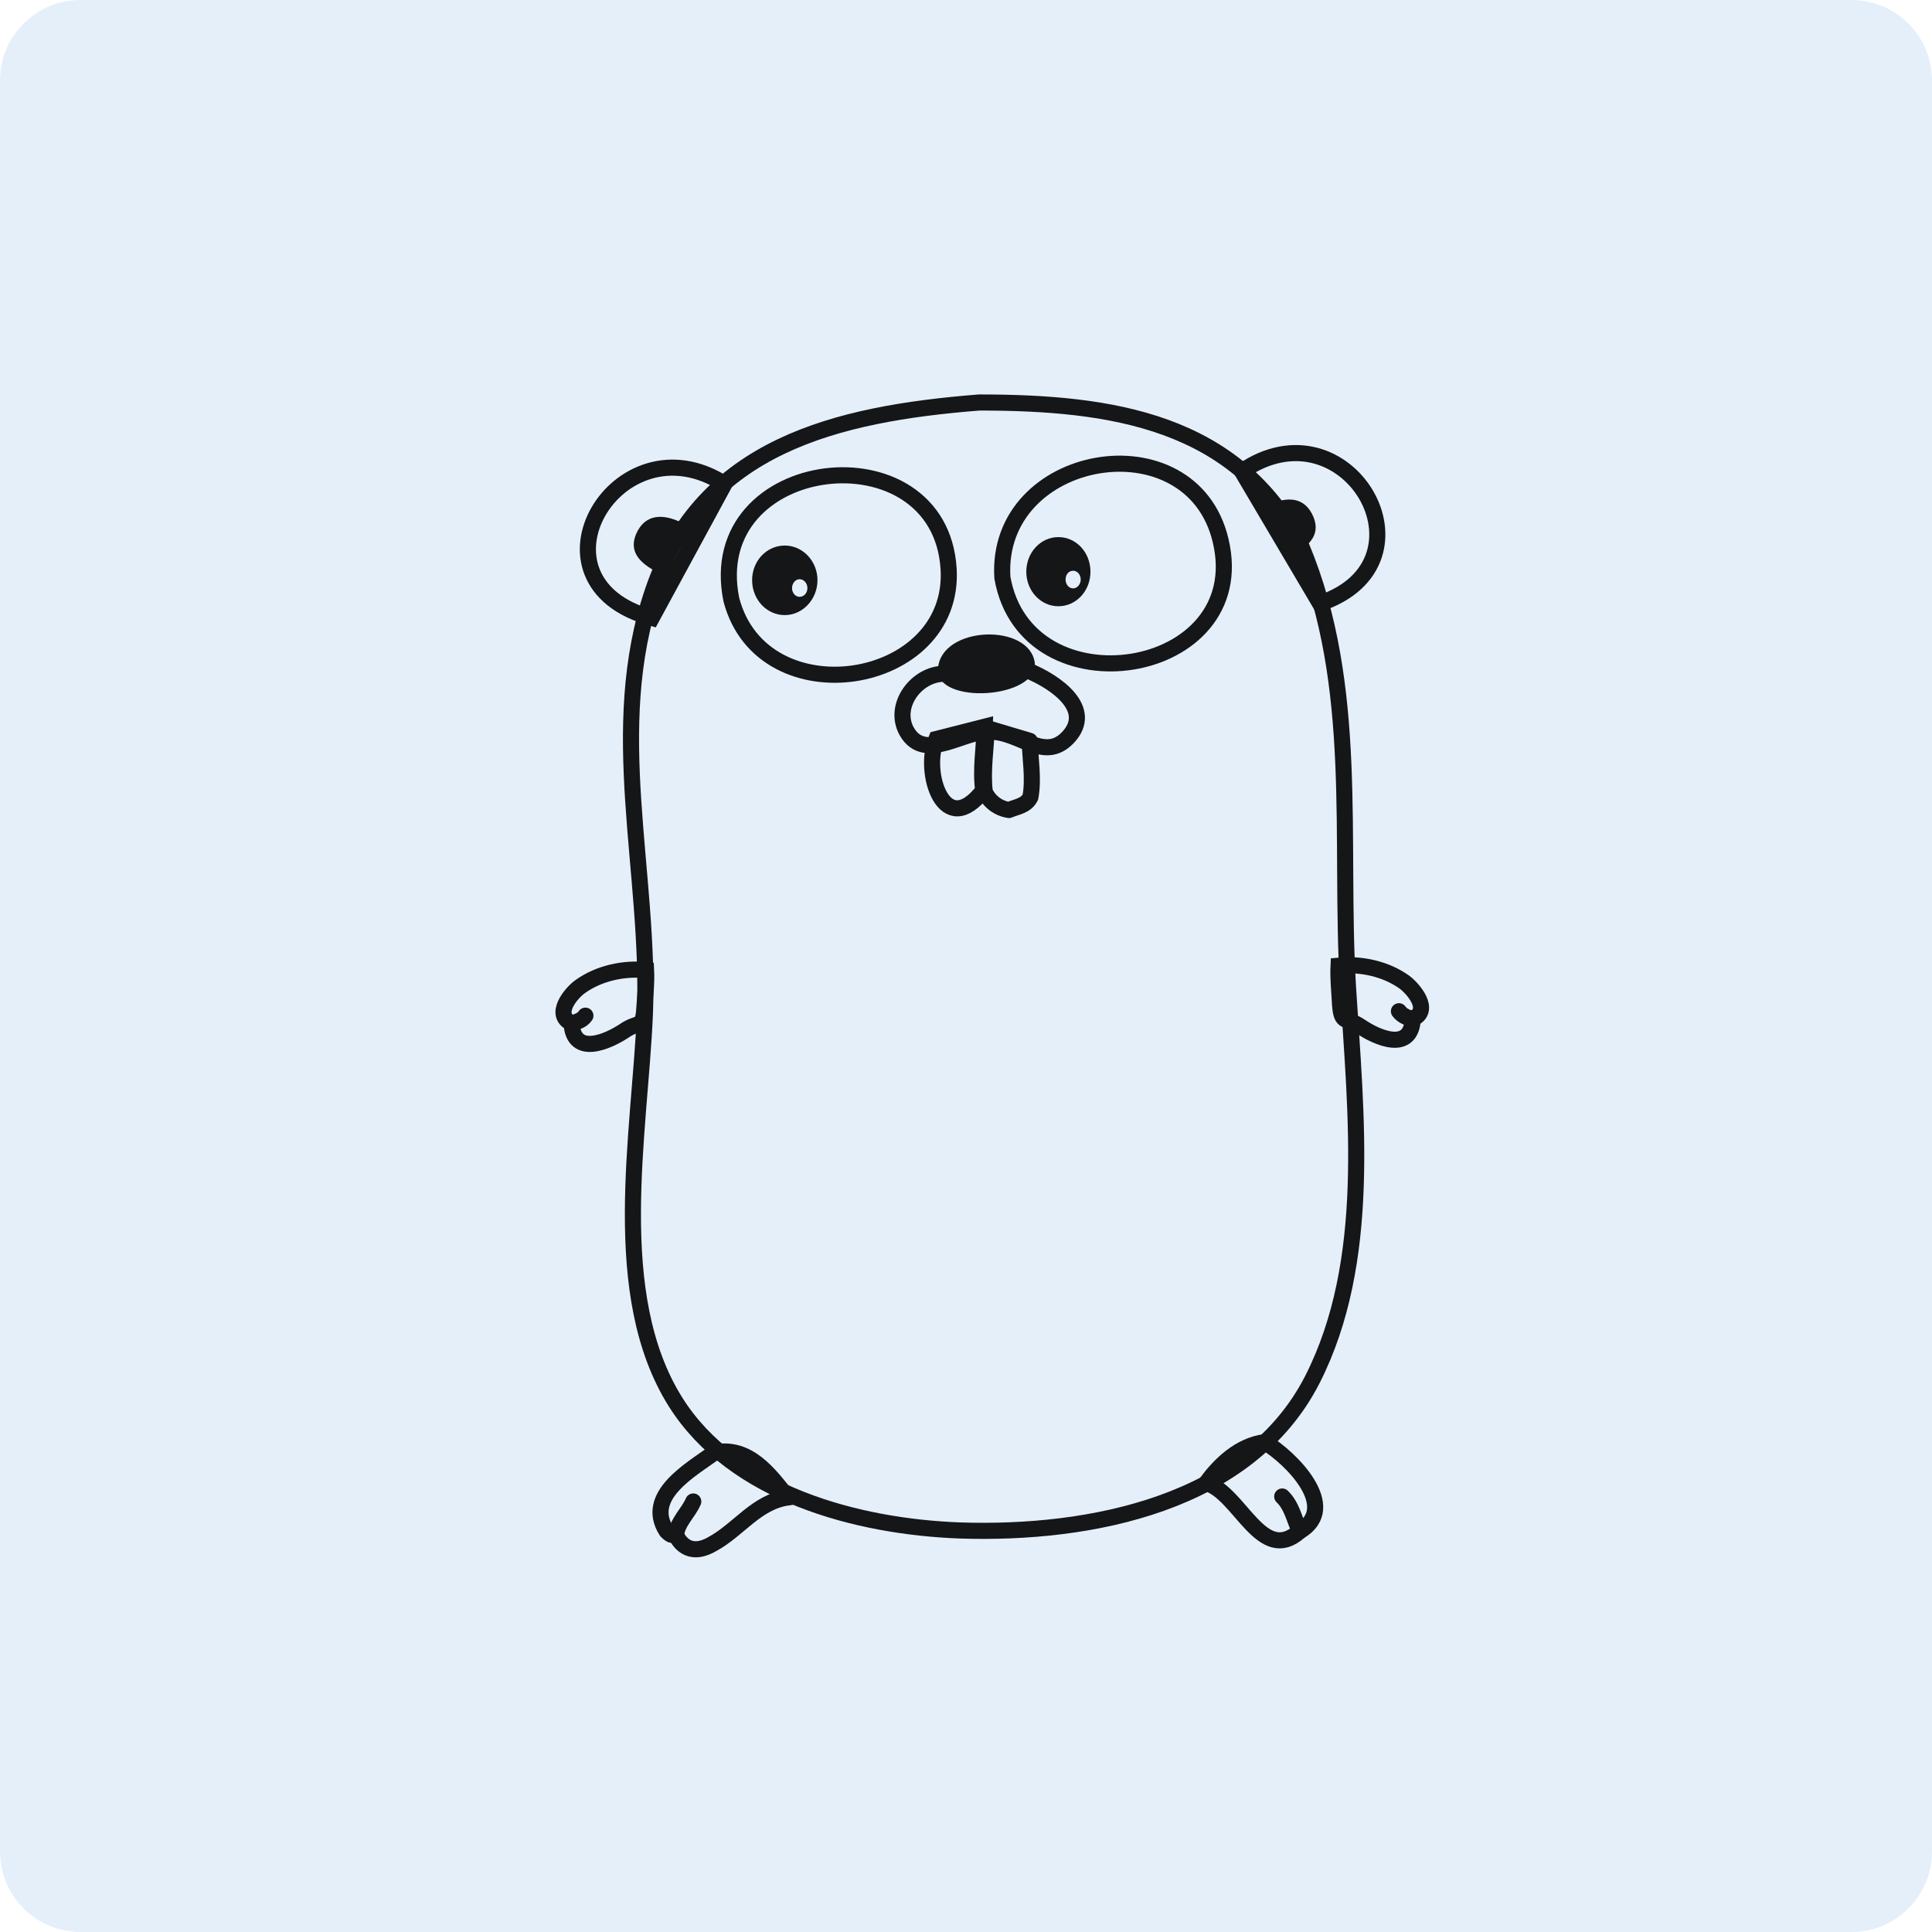
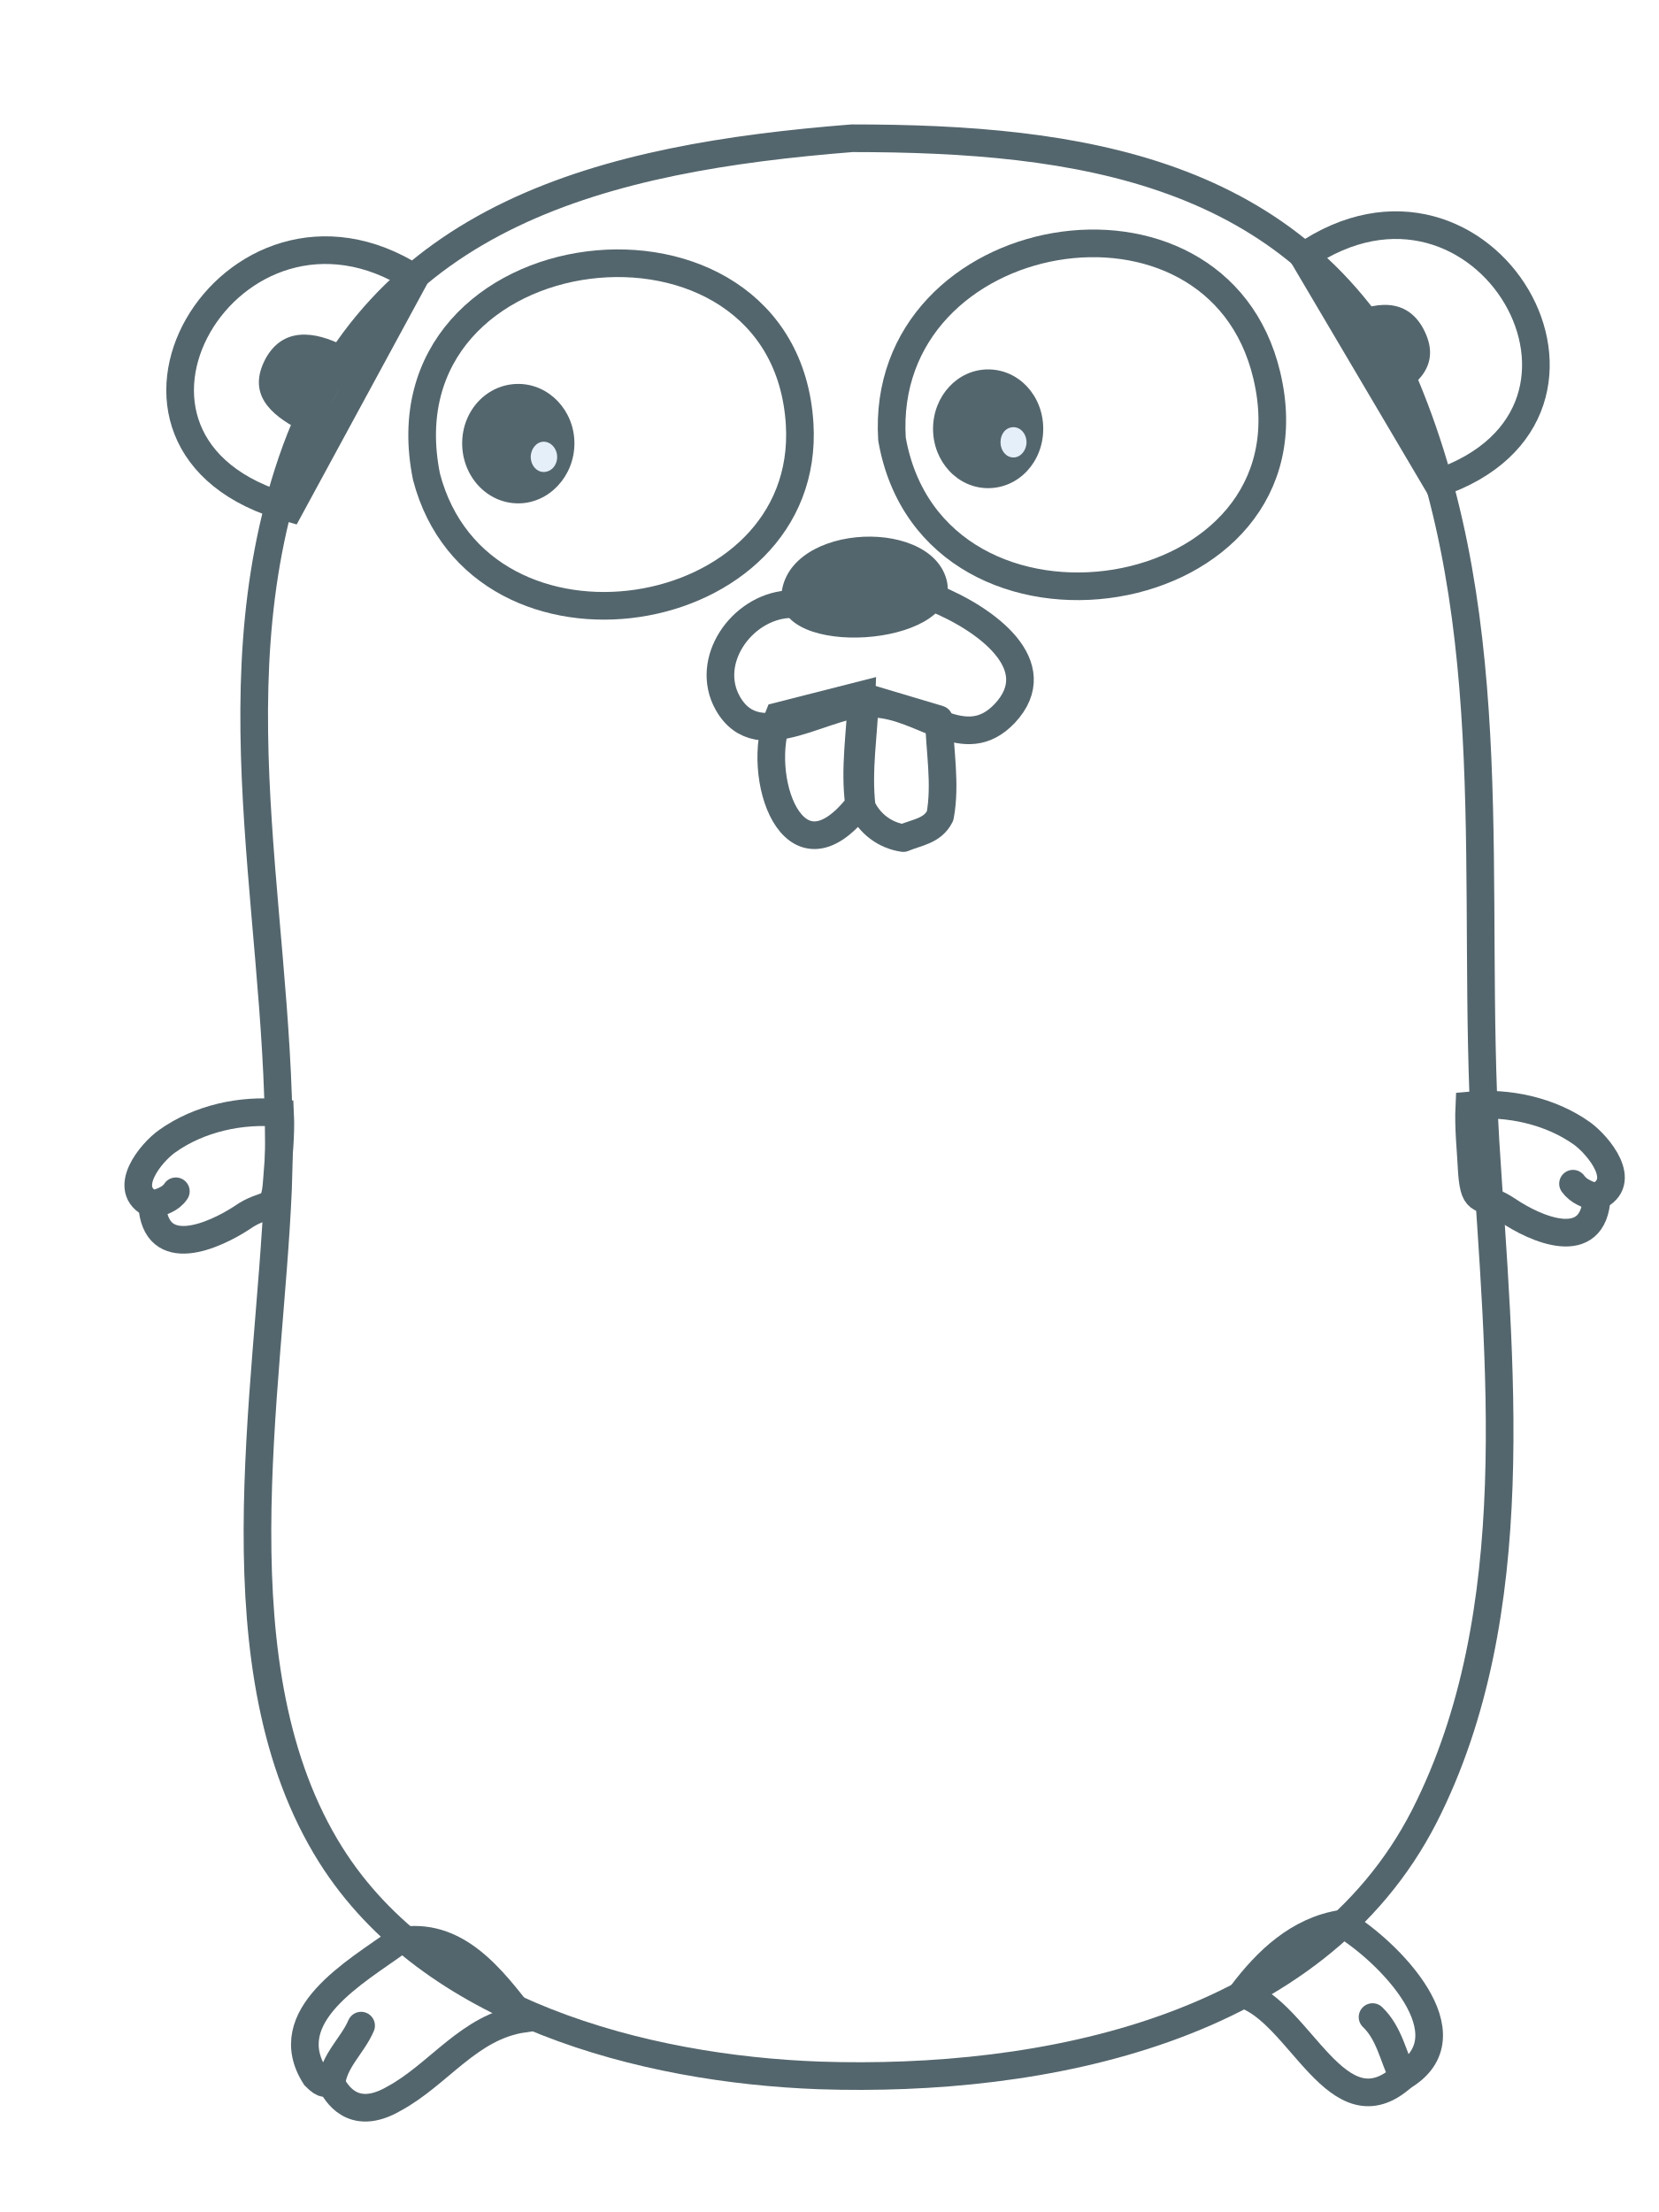
- <svg xmlns="http://www.w3.org/2000/svg" width="24px" height="24px" viewBox="0 0 24 24" version="1.1">
+ <svg xmlns="http://www.w3.org/2000/svg" width="12px" height="16px" viewBox="0 0 12 16" version="1.1">
  <g id="Docs" stroke="none" stroke-width="1" fill="none" fill-rule="evenodd">
-     <g id="Docs-Icon" transform="translate(-12, -193)">
+     <g id="Docs-Icon" transform="translate(-18, -197)">
      <g id="golang-bw" transform="translate(12, 193)">
-         <path d="M1,0 L23,0 C23.552,-1.01453063e-16 24,0.448 24,1 L24,23 C24,23.552 23.552,24 23,24 L1,24 C0.448,24 6.76353751e-17,23.552 0,23 L0,1 C-6.76353751e-17,0.448 0.448,1.01453063e-16 1,0 Z" id="Rectangle-14" fill="#E5EFFA" />
-         <path d="M7.1,12.711 C7.124,13.133 7.553,12.937 7.749,12.809 C7.932,12.68 7.987,12.785 8.003,12.539 C8.014,12.375 8.034,12.211 8.026,12.051 C7.745,12.023 7.44,12.09 7.21,12.254 C7.093,12.336 6.87,12.605 7.1,12.711" id="Path" stroke="#151617" stroke-width="0.2" stroke-linecap="round" />
-         <path d="M7.1,12.717 C7.167,12.692 7.233,12.676 7.272,12.617" id="Path" stroke="#151617" stroke-width="0.2" fill="#C6B198" stroke-linecap="round" />
-         <path d="M8.096,7.676 C6.448,7.223 7.675,5.164 8.999,6.012 L8.096,7.676 Z" id="Path" stroke="#151617" stroke-width="0.2" stroke-linecap="round" />
-         <path d="M15.428,5.855 C16.733,4.957 17.913,6.984 16.397,7.496 L15.428,5.855 Z" id="Path" stroke="#151617" stroke-width="0.2" stroke-linecap="round" />
-         <path d="M15.71,17.914 C16.042,18.113 16.647,18.723 16.147,19.02 C15.671,19.449 15.405,18.547 14.983,18.422 C15.163,18.184 15.393,17.961 15.71,17.914 Z" id="Path" stroke="#151617" stroke-width="0.2" stroke-linecap="round" />
-         <path d="M16.147,19.02 C16.077,18.875 16.05,18.707 15.928,18.59" id="Path" stroke="#151617" stroke-width="0.2" stroke-linecap="round" />
-         <path d="M9.784,18.602 C9.393,18.66 9.175,19.004 8.85,19.18 C8.542,19.359 8.425,19.121 8.397,19.074 C8.35,19.055 8.354,19.094 8.28,19.02 C7.999,18.582 8.577,18.262 8.878,18.043 C9.3,17.961 9.561,18.316 9.784,18.602 Z" id="Path" stroke="#151617" stroke-width="0.2" stroke-linecap="round" />
-         <path d="M8.397,19.074 C8.413,18.906 8.55,18.797 8.612,18.652" id="Path" stroke="#151617" stroke-width="0.2" stroke-linecap="round" />
-         <path d="M8.167,7.109 C7.948,6.996 7.788,6.844 7.921,6.594 C8.046,6.367 8.272,6.391 8.491,6.504 L8.167,7.109 Z" id="Path" fill="#151617" />
-         <path d="M16.053,6.895 C16.268,6.781 16.428,6.629 16.296,6.379 C16.175,6.152 15.944,6.176 15.725,6.289 L16.053,6.895 Z" id="Path" fill="#151617" />
-         <path d="M17.55,12.656 C17.53,13.082 17.1,12.887 16.905,12.754 C16.718,12.629 16.667,12.73 16.647,12.484 C16.639,12.32 16.62,12.16 16.628,11.996 C16.909,11.969 17.214,12.035 17.444,12.199 C17.561,12.285 17.784,12.551 17.55,12.656" id="Path" stroke="#151617" stroke-width="0.2" stroke-linecap="round" />
-         <path d="M17.55,12.662 C17.487,12.642 17.421,12.621 17.378,12.562" id="Path" stroke="#151617" stroke-width="0.2" fill="#C6B198" stroke-linecap="round" />
-         <path d="M12.163,5 C13.811,5 15.362,5.23 16.167,6.789 C16.893,8.531 16.636,10.414 16.745,12.258 C16.843,13.84 17.05,15.668 16.303,17.137 C15.514,18.68 13.546,19.066 11.925,19.012 C10.651,18.965 9.112,18.559 8.393,17.418 C7.55,16.078 7.948,14.086 8.011,12.598 C8.081,10.832 7.522,9.062 8.112,7.336 C8.725,5.543 10.382,5.141 12.163,5" id="Path" stroke="#151617" stroke-width="0.2" stroke-linecap="round" />
-         <path d="M12.452,7.176 C12.749,8.867 15.569,8.418 15.163,6.715 C14.8,5.184 12.354,5.609 12.452,7.176" id="Path" stroke="#151617" stroke-width="0.2" stroke-linecap="round" />
-         <path d="M9.085,7.449 C9.471,8.922 11.874,8.543 11.784,7.066 C11.675,5.301 8.718,5.641 9.085,7.449" id="Path" stroke="#151617" stroke-width="0.2" stroke-linecap="round" />
-         <path d="M12.792,9.203 C12.796,9.422 12.843,9.672 12.8,9.902 C12.745,10.012 12.632,10.02 12.534,10.062 C12.401,10.043 12.288,9.957 12.233,9.836 C12.202,9.566 12.249,9.309 12.257,9.043 L12.792,9.203 Z" id="Path" stroke="#151617" stroke-width="0.2" stroke-linecap="round" stroke-linejoin="round" />
-         <path d="M10.155,7.207 C10.155,6.969 9.971,6.777 9.749,6.777 C9.522,6.777 9.343,6.969 9.343,7.207 C9.343,7.445 9.522,7.641 9.749,7.641 C9.971,7.641 10.155,7.445 10.155,7.207 Z" id="Path" fill="#151617" />
+         <path d="M1,0 L23,0 C23.552,-1.01453063e-16 24,0.448 24,1 L24,23 C24,23.552 23.552,24 23,24 L1,24 C0.448,24 6.76353751e-17,23.552 0,23 L0,1 C-6.76353751e-17,0.448 0.448,1.01453063e-16 1,0 Z" id="Rectangle-14" />
+         <path d="M7.1,12.711 C7.124,13.133 7.553,12.937 7.749,12.809 C7.932,12.68 7.987,12.785 8.003,12.539 C8.014,12.375 8.034,12.211 8.026,12.051 C7.745,12.023 7.44,12.09 7.21,12.254 C7.093,12.336 6.87,12.605 7.1,12.711" id="Path" stroke="#54666D" stroke-width="0.2" stroke-linecap="round" />
+         <path d="M7.1,12.717 C7.167,12.692 7.233,12.676 7.272,12.617" id="Path" stroke="#54666D" stroke-width="0.2" stroke-linecap="round" />
+         <path d="M8.096,7.676 C6.448,7.223 7.675,5.164 8.999,6.012 L8.096,7.676 Z" id="Path" stroke="#54666D" stroke-width="0.2" stroke-linecap="round" />
+         <path d="M15.428,5.855 C16.733,4.957 17.913,6.984 16.397,7.496 L15.428,5.855 Z" id="Path" stroke="#54666D" stroke-width="0.2" stroke-linecap="round" />
+         <path d="M15.71,17.914 C16.042,18.113 16.647,18.723 16.147,19.02 C15.671,19.449 15.405,18.547 14.983,18.422 C15.163,18.184 15.393,17.961 15.71,17.914 Z" id="Path" stroke="#54666D" stroke-width="0.2" stroke-linecap="round" />
+         <path d="M16.147,19.02 C16.077,18.875 16.05,18.707 15.928,18.59" id="Path" stroke="#54666D" stroke-width="0.2" stroke-linecap="round" />
+         <path d="M9.784,18.602 C9.393,18.66 9.175,19.004 8.85,19.18 C8.542,19.359 8.425,19.121 8.397,19.074 C8.35,19.055 8.354,19.094 8.28,19.02 C7.999,18.582 8.577,18.262 8.878,18.043 C9.3,17.961 9.561,18.316 9.784,18.602 Z" id="Path" stroke="#54666D" stroke-width="0.2" stroke-linecap="round" />
+         <path d="M8.397,19.074 C8.413,18.906 8.55,18.797 8.612,18.652" id="Path" stroke="#54666D" stroke-width="0.2" stroke-linecap="round" />
+         <path d="M8.167,7.109 C7.948,6.996 7.788,6.844 7.921,6.594 C8.046,6.367 8.272,6.391 8.491,6.504 L8.167,7.109 Z" id="Path" fill="#54666D" />
+         <path d="M16.053,6.895 C16.268,6.781 16.428,6.629 16.296,6.379 C16.175,6.152 15.944,6.176 15.725,6.289 L16.053,6.895 Z" id="Path" fill="#54666D" />
+         <path d="M17.55,12.656 C17.53,13.082 17.1,12.887 16.905,12.754 C16.718,12.629 16.667,12.73 16.647,12.484 C16.639,12.32 16.62,12.16 16.628,11.996 C16.909,11.969 17.214,12.035 17.444,12.199 C17.561,12.285 17.784,12.551 17.55,12.656" id="Path" stroke="#54666D" stroke-width="0.2" stroke-linecap="round" />
+         <path d="M17.55,12.662 C17.487,12.642 17.421,12.621 17.378,12.562" id="Path" stroke="#54666D" stroke-width="0.2" fill="#C6B198" stroke-linecap="round" />
+         <path d="M12.163,5 C13.811,5 15.362,5.23 16.167,6.789 C16.893,8.531 16.636,10.414 16.745,12.258 C16.843,13.84 17.05,15.668 16.303,17.137 C15.514,18.68 13.546,19.066 11.925,19.012 C10.651,18.965 9.112,18.559 8.393,17.418 C7.55,16.078 7.948,14.086 8.011,12.598 C8.081,10.832 7.522,9.062 8.112,7.336 C8.725,5.543 10.382,5.141 12.163,5" id="Path" stroke="#54666D" stroke-width="0.2" stroke-linecap="round" />
+         <path d="M12.452,7.176 C12.749,8.867 15.569,8.418 15.163,6.715 C14.8,5.184 12.354,5.609 12.452,7.176" id="Path" stroke="#54666D" stroke-width="0.2" stroke-linecap="round" />
+         <path d="M9.085,7.449 C9.471,8.922 11.874,8.543 11.784,7.066 C11.675,5.301 8.718,5.641 9.085,7.449" id="Path" stroke="#54666D" stroke-width="0.2" stroke-linecap="round" />
+         <path d="M12.792,9.203 C12.796,9.422 12.843,9.672 12.8,9.902 C12.745,10.012 12.632,10.02 12.534,10.062 C12.401,10.043 12.288,9.957 12.233,9.836 C12.202,9.566 12.249,9.309 12.257,9.043 L12.792,9.203 Z" id="Path" stroke="#54666D" stroke-width="0.2" stroke-linecap="round" stroke-linejoin="round" />
+         <path d="M10.155,7.207 C10.155,6.969 9.971,6.777 9.749,6.777 C9.522,6.777 9.343,6.969 9.343,7.207 C9.343,7.445 9.522,7.641 9.749,7.641 C9.971,7.641 10.155,7.445 10.155,7.207 Z" id="Path" fill="#54666D" />
        <path d="M10.03,7.305 C10.03,7.246 9.987,7.195 9.932,7.195 C9.882,7.195 9.839,7.246 9.839,7.305 C9.839,7.367 9.882,7.414 9.932,7.414 C9.987,7.414 10.03,7.367 10.03,7.305 Z" id="Path" fill="#E5EFFA" />
-         <path d="M13.546,7.102 C13.546,6.863 13.37,6.672 13.147,6.672 C12.928,6.672 12.749,6.863 12.749,7.102 C12.749,7.34 12.928,7.531 13.147,7.531 C13.37,7.531 13.546,7.34 13.546,7.102 Z" id="Path" fill="#151617" />
+         <path d="M13.546,7.102 C13.546,6.863 13.37,6.672 13.147,6.672 C12.928,6.672 12.749,6.863 12.749,7.102 C12.749,7.34 12.928,7.531 13.147,7.531 C13.37,7.531 13.546,7.34 13.546,7.102 Z" id="Path" fill="#54666D" />
        <path d="M13.425,7.199 C13.425,7.137 13.382,7.09 13.331,7.09 C13.276,7.09 13.237,7.137 13.237,7.199 C13.237,7.258 13.276,7.309 13.331,7.309 C13.382,7.309 13.425,7.258 13.425,7.199 Z" id="Path" fill="#E5EFFA" />
-         <path d="M11.632,9.18 C11.456,9.602 11.733,10.441 12.214,9.82 C12.178,9.555 12.225,9.297 12.233,9.027 L11.632,9.18 Z" id="Path" stroke="#151617" stroke-width="0.2" stroke-linecap="round" />
-         <path d="M11.694,8.371 C11.362,8.398 11.093,8.781 11.264,9.086 C11.491,9.488 11.999,9.051 12.315,9.09 C12.678,9.098 12.975,9.469 13.268,9.16 C13.593,8.812 13.128,8.477 12.764,8.328 L11.694,8.371 Z" id="Path" stroke="#151617" stroke-width="0.2" stroke-linecap="round" />
-         <path d="M11.651,8.352 C11.628,7.793 12.718,7.723 12.846,8.191 C12.975,8.66 11.706,8.77 11.651,8.352 C11.608,8.02 11.651,8.352 11.651,8.352 Z" id="Path" fill="#151617" />
+         <path d="M11.632,9.18 C11.456,9.602 11.733,10.441 12.214,9.82 C12.178,9.555 12.225,9.297 12.233,9.027 L11.632,9.18 Z" id="Path" stroke="#54666D" stroke-width="0.2" stroke-linecap="round" />
+         <path d="M11.694,8.371 C11.362,8.398 11.093,8.781 11.264,9.086 C11.491,9.488 11.999,9.051 12.315,9.09 C12.678,9.098 12.975,9.469 13.268,9.16 C13.593,8.812 13.128,8.477 12.764,8.328 L11.694,8.371 Z" id="Path" stroke="#54666D" stroke-width="0.2" stroke-linecap="round" />
+         <path d="M11.651,8.352 C11.628,7.793 12.718,7.723 12.846,8.191 C12.975,8.66 11.706,8.77 11.651,8.352 C11.608,8.02 11.651,8.352 11.651,8.352 Z" id="Path" fill="#54666D" />
      </g>
    </g>
  </g>
</svg>
